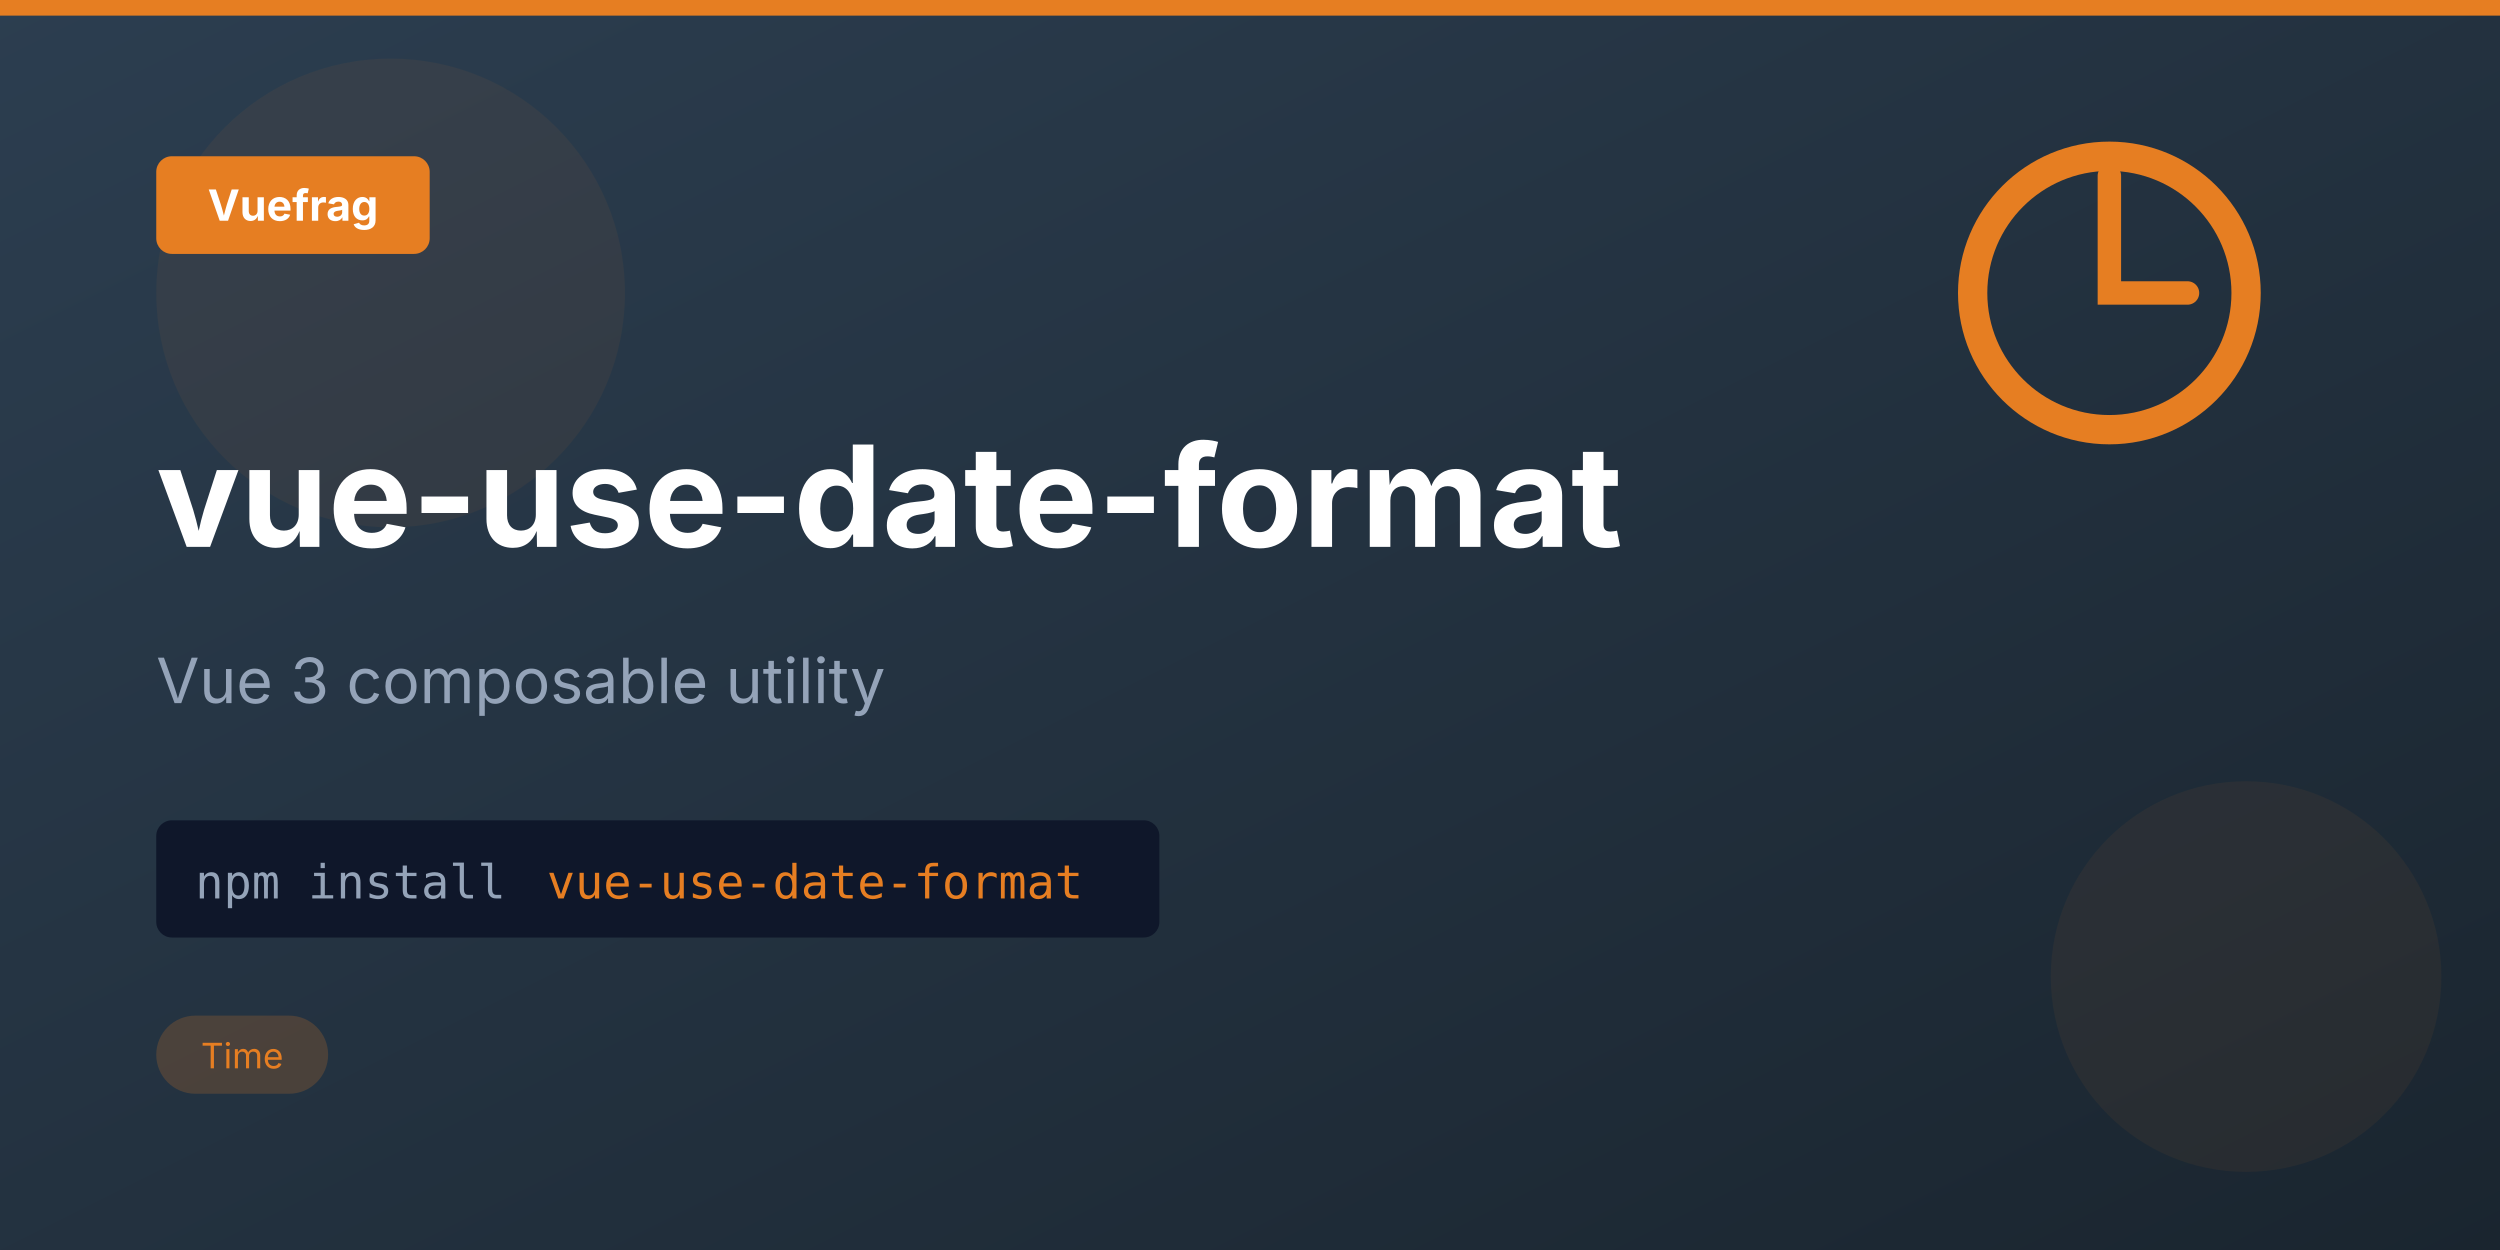
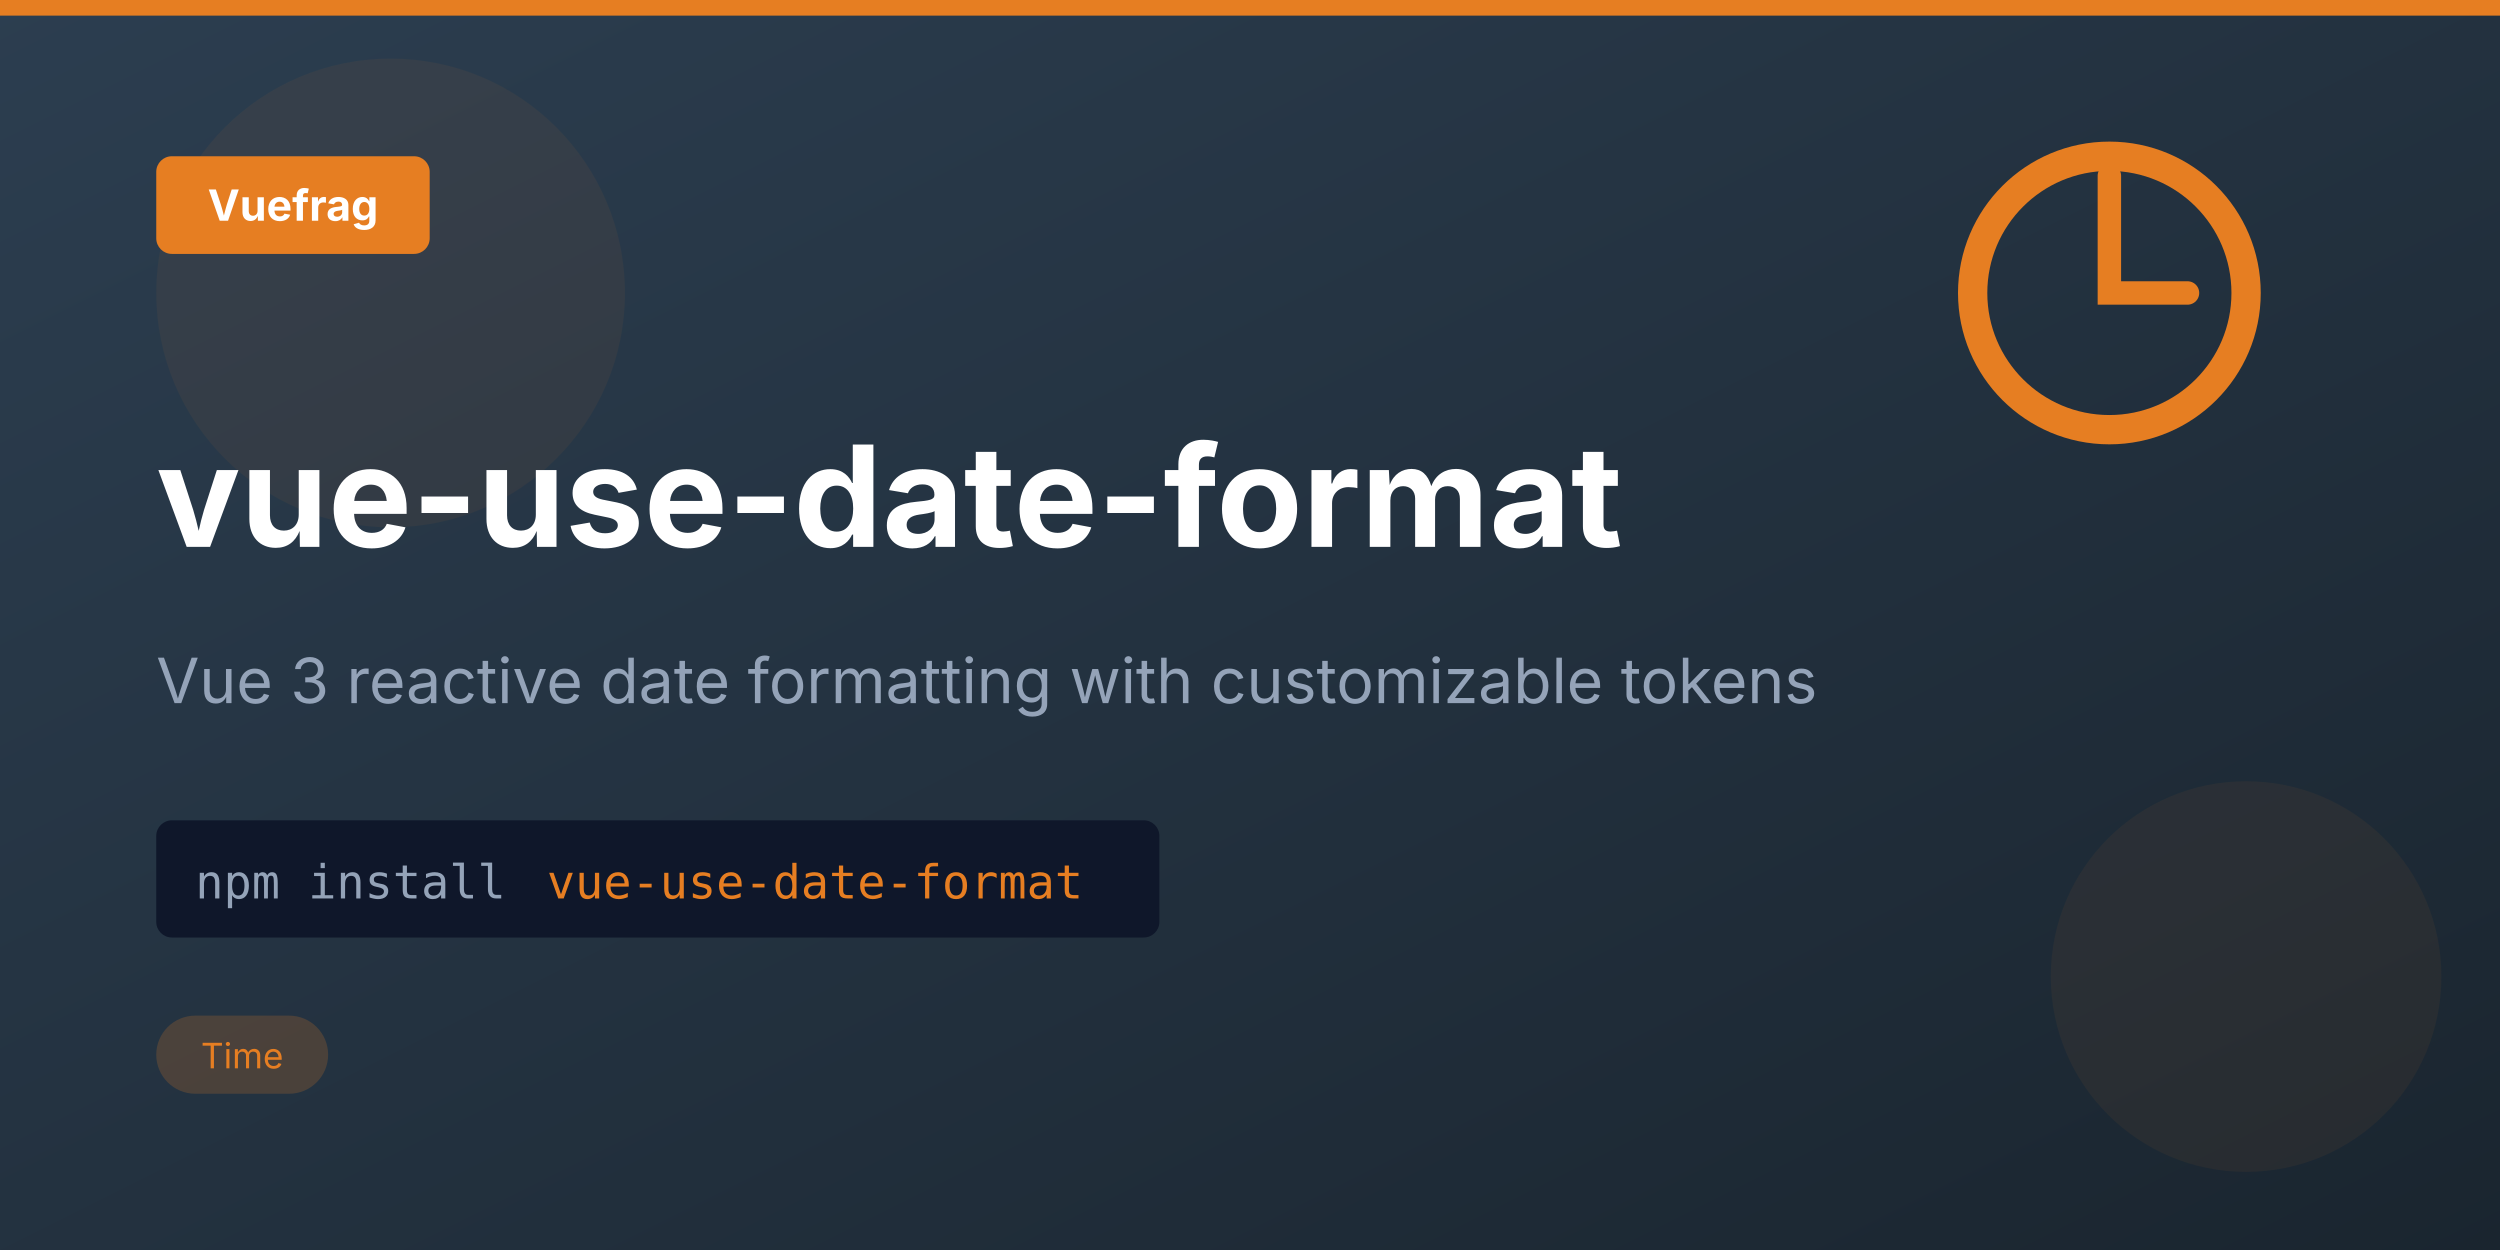
<svg xmlns="http://www.w3.org/2000/svg" viewBox="0 0 1280 640" width="1280" height="640">
  <defs>
    <linearGradient id="banner-bg" x1="0%" y1="0%" x2="100%" y2="100%">
      <stop offset="0%" style="stop-color:#2c3e50;stop-opacity:1" />
      <stop offset="100%" style="stop-color:#1a252f;stop-opacity:1" />
    </linearGradient>
  </defs>
  <rect width="1280" height="640" fill="url(#banner-bg)" />
  <circle cx="200" cy="150" r="120" fill="#e67e22" opacity="0.06" />
  <circle cx="1150" cy="500" r="100" fill="#e67e22" opacity="0.06" />
  <rect x="0" y="0" width="1280" height="8" fill="#e67e22" />
  <g transform="translate(80, 80)">
    <rect width="140" height="50" rx="8" fill="#e67e22" />
    <text x="70" y="33" text-anchor="middle" font-family="system-ui, -apple-system, sans-serif" font-size="22" font-weight="700" fill="white">Vuefrag</text>
  </g>
  <text x="80" y="280" font-family="system-ui, -apple-system, sans-serif" font-size="72" font-weight="700" fill="white">vue-use-date-format</text>
-   <text x="80" y="360" font-family="system-ui, -apple-system, sans-serif" font-size="32" fill="#94a3b8">Vue 3 composable utility</text>
+   <text x="80" y="360" font-family="system-ui, -apple-system, sans-serif" font-size="32" fill="#94a3b8">Vue 3 reactive date formatting with customizable tokens</text>
  <g transform="translate(80, 420)">
    <rect width="513.6" height="60" rx="8" fill="#0f172a" />
    <text x="20" y="40" font-family="ui-monospace, monospace" font-size="24" fill="#94a3b8">npm install</text>
    <text x="200" y="40" font-family="ui-monospace, monospace" font-size="24" fill="#e67e22">vue-use-date-format</text>
  </g>
  <g transform="translate(80, 520)">
    <rect width="88" height="40" rx="20" fill="#e67e22" opacity="0.2" />
    <text x="44" y="27" text-anchor="middle" font-family="system-ui, -apple-system, sans-serif" font-size="18" fill="#e67e22">Time</text>
  </g>
  <g>
    <circle cx="1080" cy="150" r="70" fill="none" stroke="#e67e22" stroke-width="15" />
    <path d="M1080 90v60h40" fill="none" stroke="#e67e22" stroke-width="12" stroke-linecap="round" />
  </g>
</svg>
